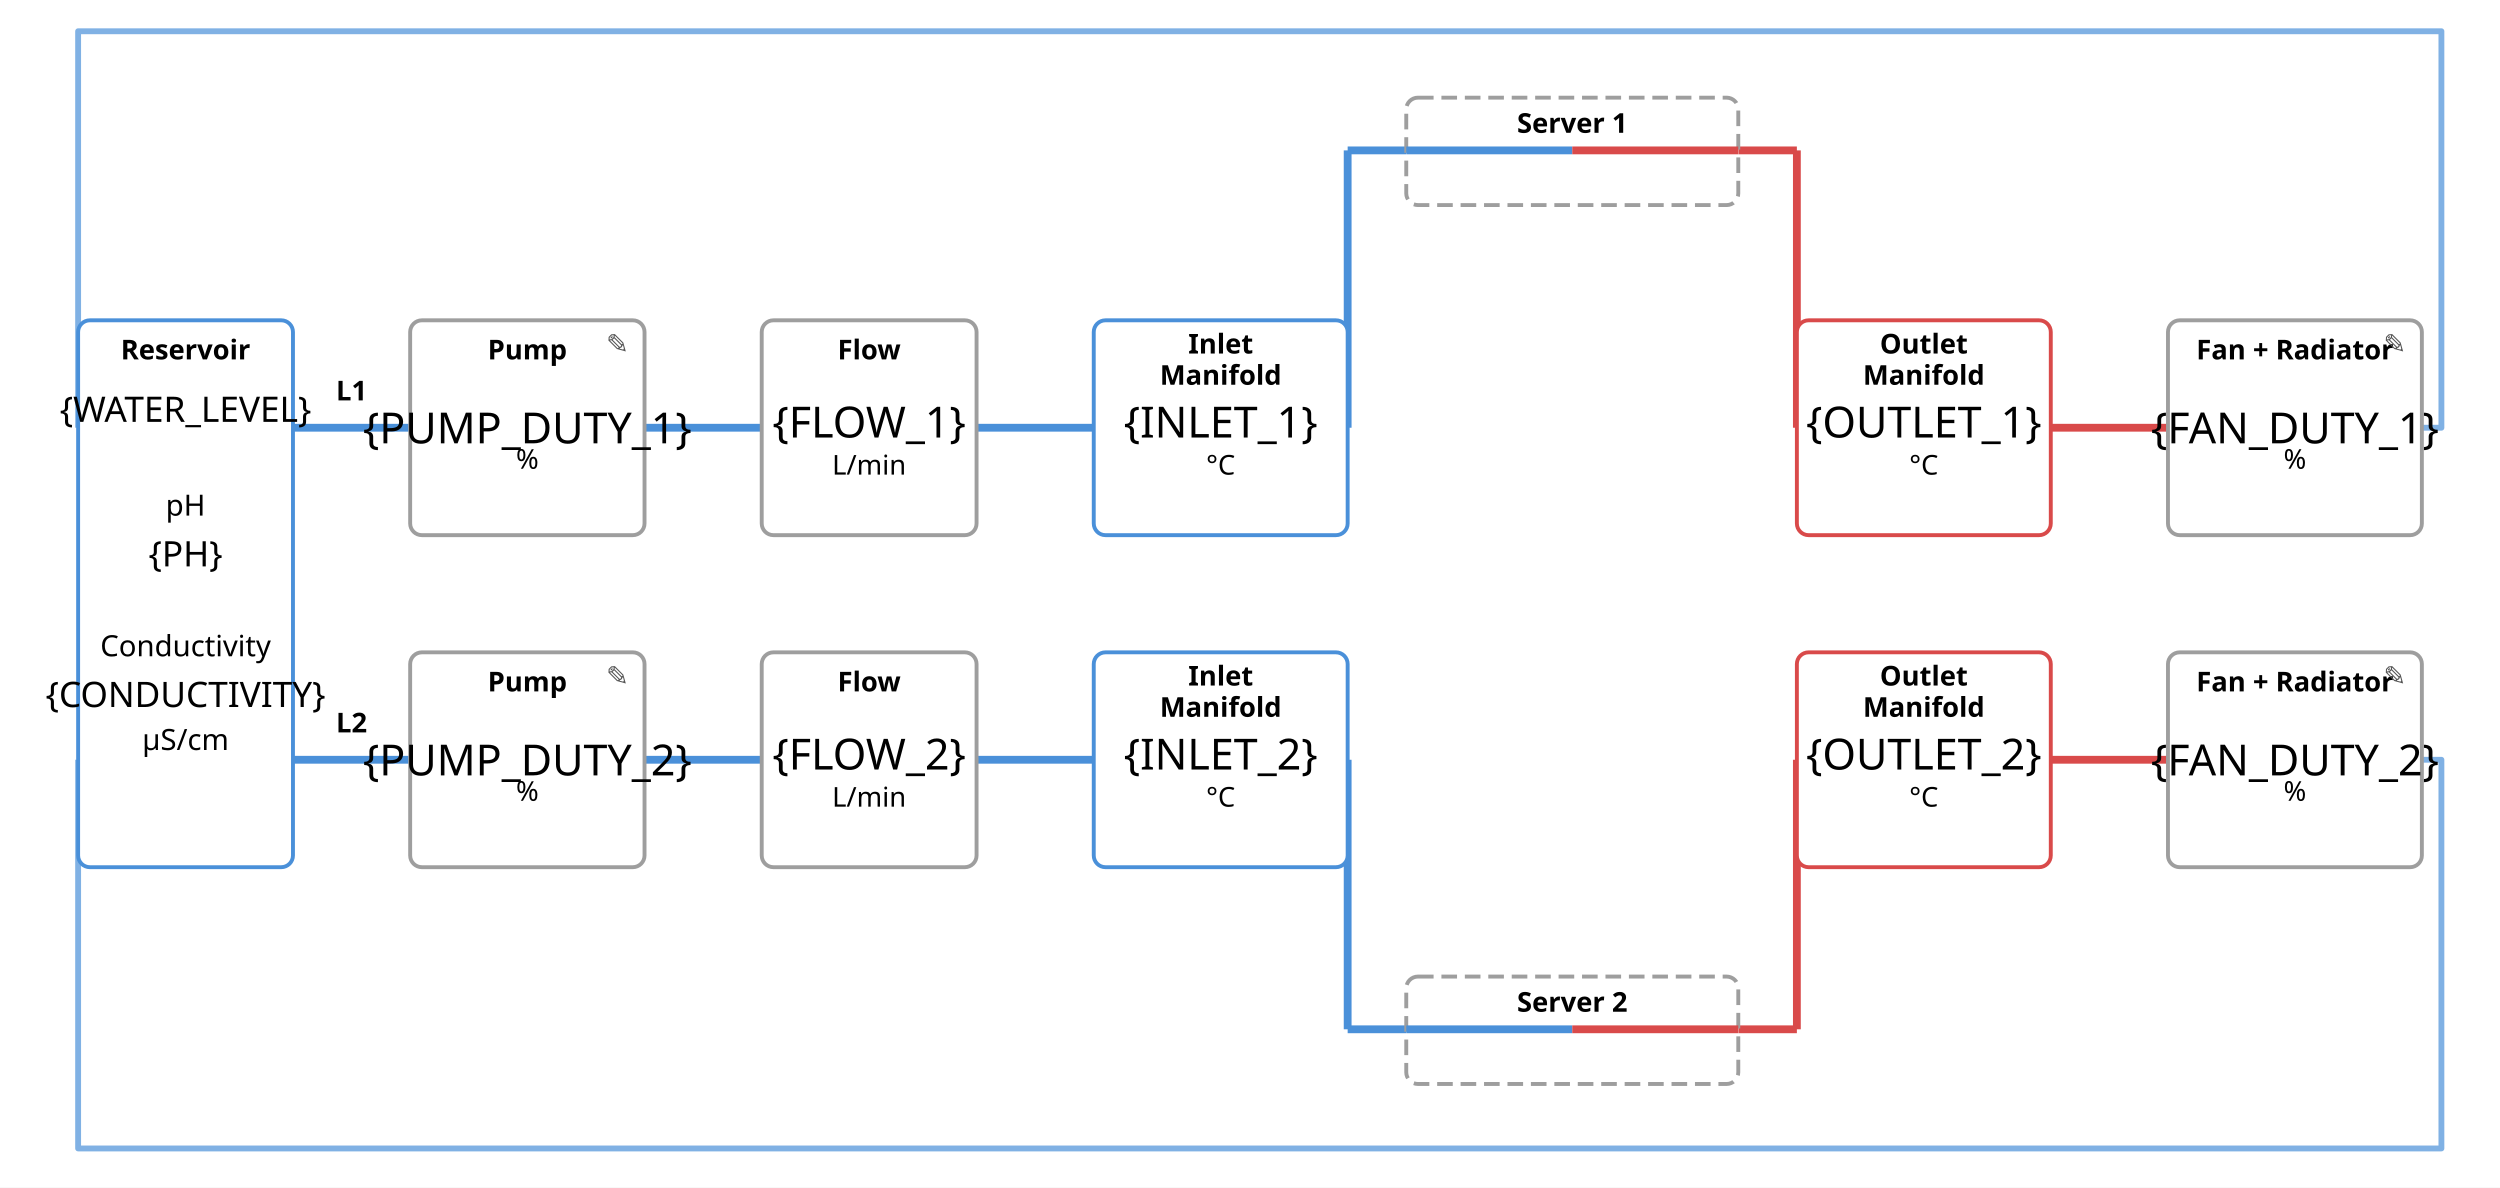
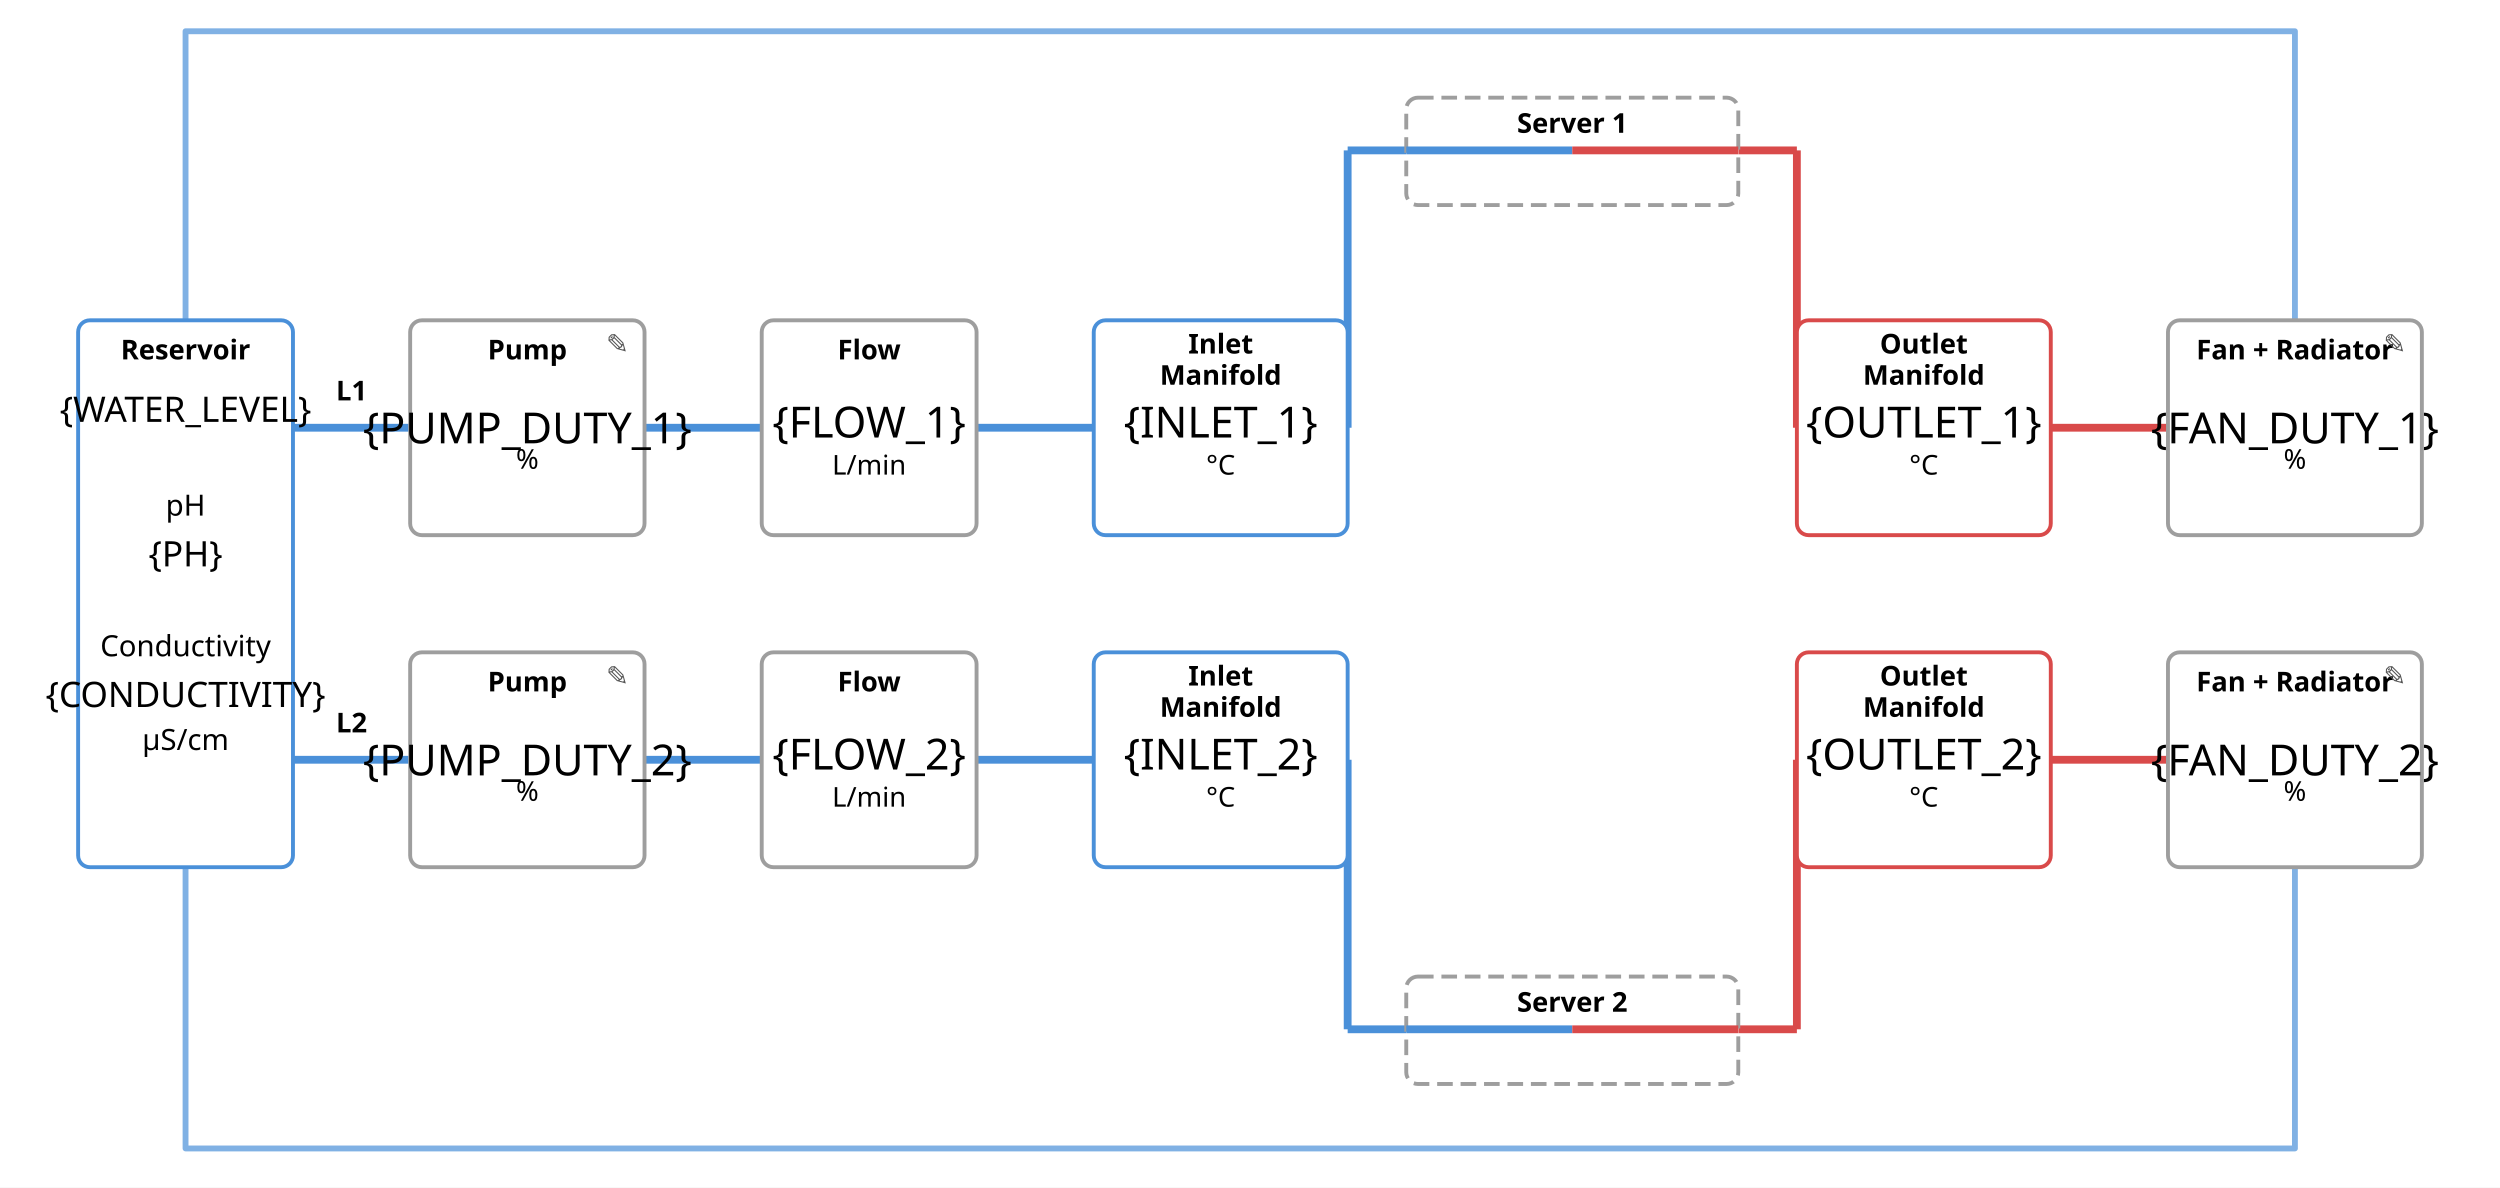
<svg xmlns="http://www.w3.org/2000/svg" viewBox="0 0 1280 608" width="1280" height="608">
  <rect width="1280" height="608" fill="#ffffff" />
-   <polyline points="1240,219 1250,219 1250,16 40,16 40,219" fill="none" stroke="#4a90d9" stroke-width="3" stroke-linejoin="round" opacity="0.7" />
-   <polyline points="1240,389 1250,389 1250,588 40,588 40,389" fill="none" stroke="#4a90d9" stroke-width="3" stroke-linejoin="round" opacity="0.7" />
+   <polyline points="1175,164 1175,16 95,16 95,164" fill="none" stroke="#4a90d9" stroke-width="3" stroke-linejoin="round" opacity="0.7" />
+   <polyline points="1175,444 1175,588 95,588 95,444" fill="none" stroke="#4a90d9" stroke-width="3" stroke-linejoin="round" opacity="0.7" />
  <line x1="150" y1="219" x2="210" y2="219" stroke="#4a90d9" stroke-width="4" />
  <line x1="330" y1="219" x2="390" y2="219" stroke="#4a90d9" stroke-width="4" />
  <line x1="500" y1="219" x2="560" y2="219" stroke="#4a90d9" stroke-width="4" />
  <line x1="690" y1="219" x2="690" y2="77" stroke="#4a90d9" stroke-width="4" />
  <line x1="690" y1="77" x2="720" y2="77" stroke="#4a90d9" stroke-width="4" />
  <line x1="150" y1="389" x2="210" y2="389" stroke="#4a90d9" stroke-width="4" />
  <line x1="330" y1="389" x2="390" y2="389" stroke="#4a90d9" stroke-width="4" />
  <line x1="500" y1="389" x2="560" y2="389" stroke="#4a90d9" stroke-width="4" />
  <line x1="690" y1="389" x2="690" y2="527" stroke="#4a90d9" stroke-width="4" />
  <line x1="690" y1="527" x2="720" y2="527" stroke="#4a90d9" stroke-width="4" />
  <line x1="890" y1="77" x2="920" y2="77" stroke="#d94a4a" stroke-width="4" />
  <line x1="920" y1="77" x2="920" y2="219" stroke="#d94a4a" stroke-width="4" />
  <line x1="890" y1="527" x2="920" y2="527" stroke="#d94a4a" stroke-width="4" />
  <line x1="920" y1="527" x2="920" y2="389" stroke="#d94a4a" stroke-width="4" />
  <line x1="1050" y1="219" x2="1110" y2="219" stroke="#d94a4a" stroke-width="4" />
  <line x1="1050" y1="389" x2="1110" y2="389" stroke="#d94a4a" stroke-width="4" />
  <rect x="40" y="164" width="110" height="280" rx="6" fill="#ffffff" stroke="#4a90d9" stroke-width="2" />
  <rect x="210" y="164" width="120" height="110" rx="6" fill="#ffffff" stroke="#9e9e9e" stroke-width="2" />
  <rect x="210" y="334" width="120" height="110" rx="6" fill="#ffffff" stroke="#9e9e9e" stroke-width="2" />
  <rect x="390" y="164" width="110" height="110" rx="6" fill="#ffffff" stroke="#9e9e9e" stroke-width="2" />
  <rect x="390" y="334" width="110" height="110" rx="6" fill="#ffffff" stroke="#9e9e9e" stroke-width="2" />
  <rect x="560" y="164" width="130" height="110" rx="6" fill="#ffffff" stroke="#4a90d9" stroke-width="2" />
  <rect x="560" y="334" width="130" height="110" rx="6" fill="#ffffff" stroke="#4a90d9" stroke-width="2" />
  <rect x="920" y="164" width="130" height="110" rx="6" fill="#ffffff" stroke="#d94a4a" stroke-width="2" />
  <rect x="920" y="334" width="130" height="110" rx="6" fill="#ffffff" stroke="#d94a4a" stroke-width="2" />
  <rect x="1110" y="164" width="130" height="110" rx="6" fill="#ffffff" stroke="#9e9e9e" stroke-width="2" />
  <rect x="1110" y="334" width="130" height="110" rx="6" fill="#ffffff" stroke="#9e9e9e" stroke-width="2" />
  <rect x="720" y="50" width="170" height="55" rx="6" fill="#ffffff" stroke="#9e9e9e" stroke-width="2" stroke-dasharray="8,4" />
  <rect x="720" y="500" width="170" height="55" rx="6" fill="#ffffff" stroke="#9e9e9e" stroke-width="2" stroke-dasharray="8,4" />
  <line x1="720" y1="77" x2="805" y2="77" stroke="#4a90d9" stroke-width="4" />
  <line x1="805" y1="77" x2="890" y2="77" stroke="#d94a4a" stroke-width="4" />
  <line x1="720" y1="527" x2="805" y2="527" stroke="#4a90d9" stroke-width="4" />
  <line x1="805" y1="527" x2="890" y2="527" stroke="#d94a4a" stroke-width="4" />
  <text x="95" y="184" text-anchor="middle" font-family="sans-serif" font-size="14" font-weight="bold" fill="#000000">Reservoir</text>
  <text x="95" y="216" text-anchor="middle" font-family="sans-serif" font-size="18" fill="{WATER_LEVEL_C}">{WATER_LEVEL}</text>
  <text x="95" y="264" text-anchor="middle" font-family="sans-serif" font-size="15" fill="#000000">pH</text>
  <text x="95" y="290" text-anchor="middle" font-family="sans-serif" font-size="18" fill="#000000">{PH}</text>
  <text x="95" y="336" text-anchor="middle" font-family="sans-serif" font-size="15" fill="#000000">Conductivity</text>
  <text x="95" y="362" text-anchor="middle" font-family="sans-serif" font-size="18" fill="#000000">{CONDUCTIVITY}</text>
  <text x="95" y="384" text-anchor="middle" font-family="sans-serif" font-size="15" fill="#000000">µS/cm</text>
  <text x="180" y="205" text-anchor="middle" font-family="sans-serif" font-size="14" font-weight="bold" fill="#000000">L1</text>
  <text x="180" y="375" text-anchor="middle" font-family="sans-serif" font-size="14" font-weight="bold" fill="#000000">L2</text>
  <text x="270" y="184" text-anchor="middle" font-family="sans-serif" font-size="14" font-weight="bold" fill="#000000">Pump</text>
  <text x="322" y="181" text-anchor="end" font-family="sans-serif" font-size="14" fill="#555555">✎</text>
  <text x="270" y="227" text-anchor="middle" font-family="sans-serif" font-size="22" fill="#000000">{PUMP_DUTY_1}</text>
  <text x="270" y="240" text-anchor="middle" font-family="sans-serif" font-size="14" fill="#000000">%</text>
  <text x="270" y="354" text-anchor="middle" font-family="sans-serif" font-size="14" font-weight="bold" fill="#000000">Pump</text>
  <text x="322" y="351" text-anchor="end" font-family="sans-serif" font-size="14" fill="#555555">✎</text>
  <text x="270" y="397" text-anchor="middle" font-family="sans-serif" font-size="22" fill="#000000">{PUMP_DUTY_2}</text>
  <text x="270" y="410" text-anchor="middle" font-family="sans-serif" font-size="14" fill="#000000">%</text>
  <text x="445" y="184" text-anchor="middle" font-family="sans-serif" font-size="14" font-weight="bold" fill="#000000">Flow</text>
  <text x="445" y="224" text-anchor="middle" font-family="sans-serif" font-size="22" fill="#000000">{FLOW_1}</text>
  <text x="445" y="243" text-anchor="middle" font-family="sans-serif" font-size="14" fill="#000000">L/min</text>
  <text x="445" y="354" text-anchor="middle" font-family="sans-serif" font-size="14" font-weight="bold" fill="#000000">Flow</text>
  <text x="445" y="394" text-anchor="middle" font-family="sans-serif" font-size="22" fill="#000000">{FLOW_2}</text>
  <text x="445" y="413" text-anchor="middle" font-family="sans-serif" font-size="14" fill="#000000">L/min</text>
  <text x="625" y="181" text-anchor="middle" font-family="sans-serif" font-size="14" font-weight="bold" fill="#000000">Inlet</text>
  <text x="625" y="197" text-anchor="middle" font-family="sans-serif" font-size="14" font-weight="bold" fill="#000000">Manifold</text>
  <text x="625" y="224" text-anchor="middle" font-family="sans-serif" font-size="22" fill="{INLET_1_C}">{INLET_1}</text>
  <text x="625" y="243" text-anchor="middle" font-family="sans-serif" font-size="14" fill="#000000">°C</text>
  <text x="625" y="351" text-anchor="middle" font-family="sans-serif" font-size="14" font-weight="bold" fill="#000000">Inlet</text>
  <text x="625" y="367" text-anchor="middle" font-family="sans-serif" font-size="14" font-weight="bold" fill="#000000">Manifold</text>
  <text x="625" y="394" text-anchor="middle" font-family="sans-serif" font-size="22" fill="{INLET_2_C}">{INLET_2}</text>
  <text x="625" y="413" text-anchor="middle" font-family="sans-serif" font-size="14" fill="#000000">°C</text>
  <text x="805" y="68" text-anchor="middle" font-family="sans-serif" font-size="14" font-weight="bold" fill="#000000">Server 1</text>
  <text x="805" y="518" text-anchor="middle" font-family="sans-serif" font-size="14" font-weight="bold" fill="#000000">Server 2</text>
  <text x="985" y="181" text-anchor="middle" font-family="sans-serif" font-size="14" font-weight="bold" fill="#000000">Outlet</text>
  <text x="985" y="197" text-anchor="middle" font-family="sans-serif" font-size="14" font-weight="bold" fill="#000000">Manifold</text>
  <text x="985" y="224" text-anchor="middle" font-family="sans-serif" font-size="22" fill="{OUTLET_1_C}">{OUTLET_1}</text>
  <text x="985" y="243" text-anchor="middle" font-family="sans-serif" font-size="14" fill="#000000">°C</text>
  <text x="985" y="351" text-anchor="middle" font-family="sans-serif" font-size="14" font-weight="bold" fill="#000000">Outlet</text>
  <text x="985" y="367" text-anchor="middle" font-family="sans-serif" font-size="14" font-weight="bold" fill="#000000">Manifold</text>
  <text x="985" y="394" text-anchor="middle" font-family="sans-serif" font-size="22" fill="{OUTLET_2_C}">{OUTLET_2}</text>
  <text x="985" y="413" text-anchor="middle" font-family="sans-serif" font-size="14" fill="#000000">°C</text>
  <text x="1175" y="184" text-anchor="middle" font-family="sans-serif" font-size="14" font-weight="bold" fill="#000000">Fan + Radiator</text>
  <text x="1232" y="181" text-anchor="end" font-family="sans-serif" font-size="14" fill="#555555">✎</text>
  <text x="1175" y="227" text-anchor="middle" font-family="sans-serif" font-size="22" fill="#000000">{FAN_DUTY_1}</text>
  <text x="1175" y="240" text-anchor="middle" font-family="sans-serif" font-size="14" fill="#000000">%</text>
  <text x="1175" y="354" text-anchor="middle" font-family="sans-serif" font-size="14" font-weight="bold" fill="#000000">Fan + Radiator</text>
  <text x="1232" y="351" text-anchor="end" font-family="sans-serif" font-size="14" fill="#555555">✎</text>
  <text x="1175" y="397" text-anchor="middle" font-family="sans-serif" font-size="22" fill="#000000">{FAN_DUTY_2}</text>
  <text x="1175" y="410" text-anchor="middle" font-family="sans-serif" font-size="14" fill="#000000">%</text>
</svg>
